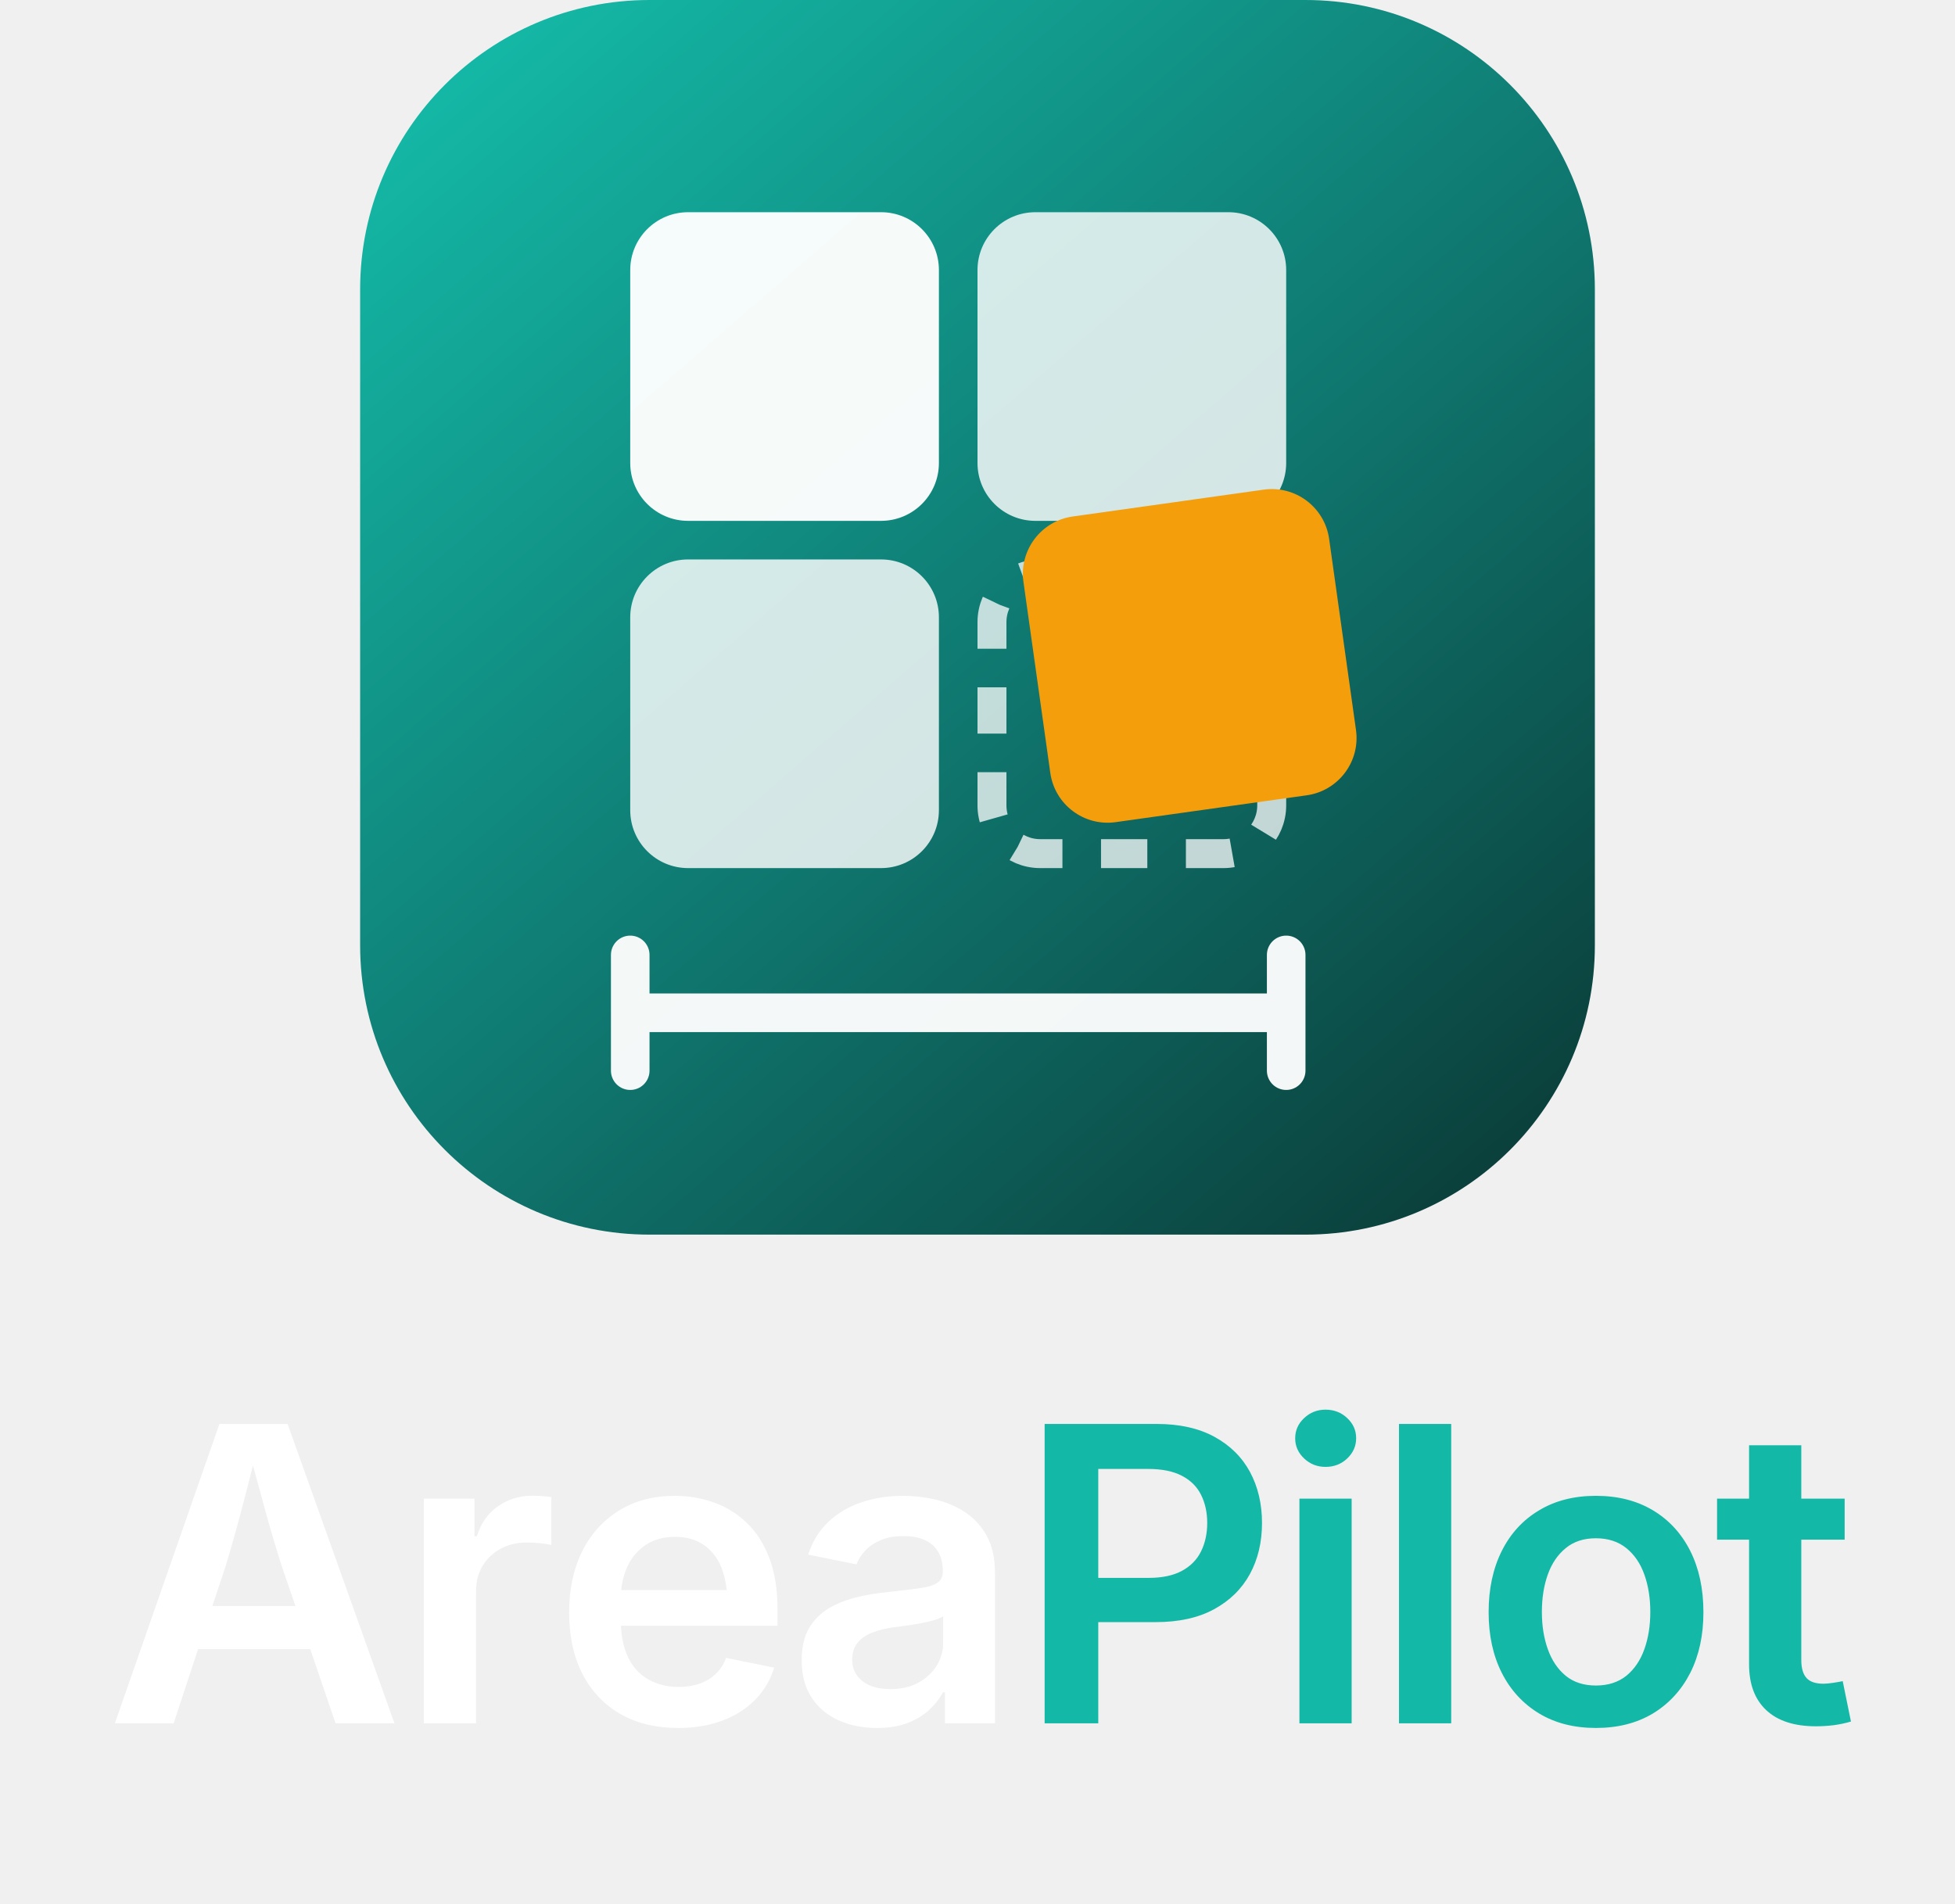
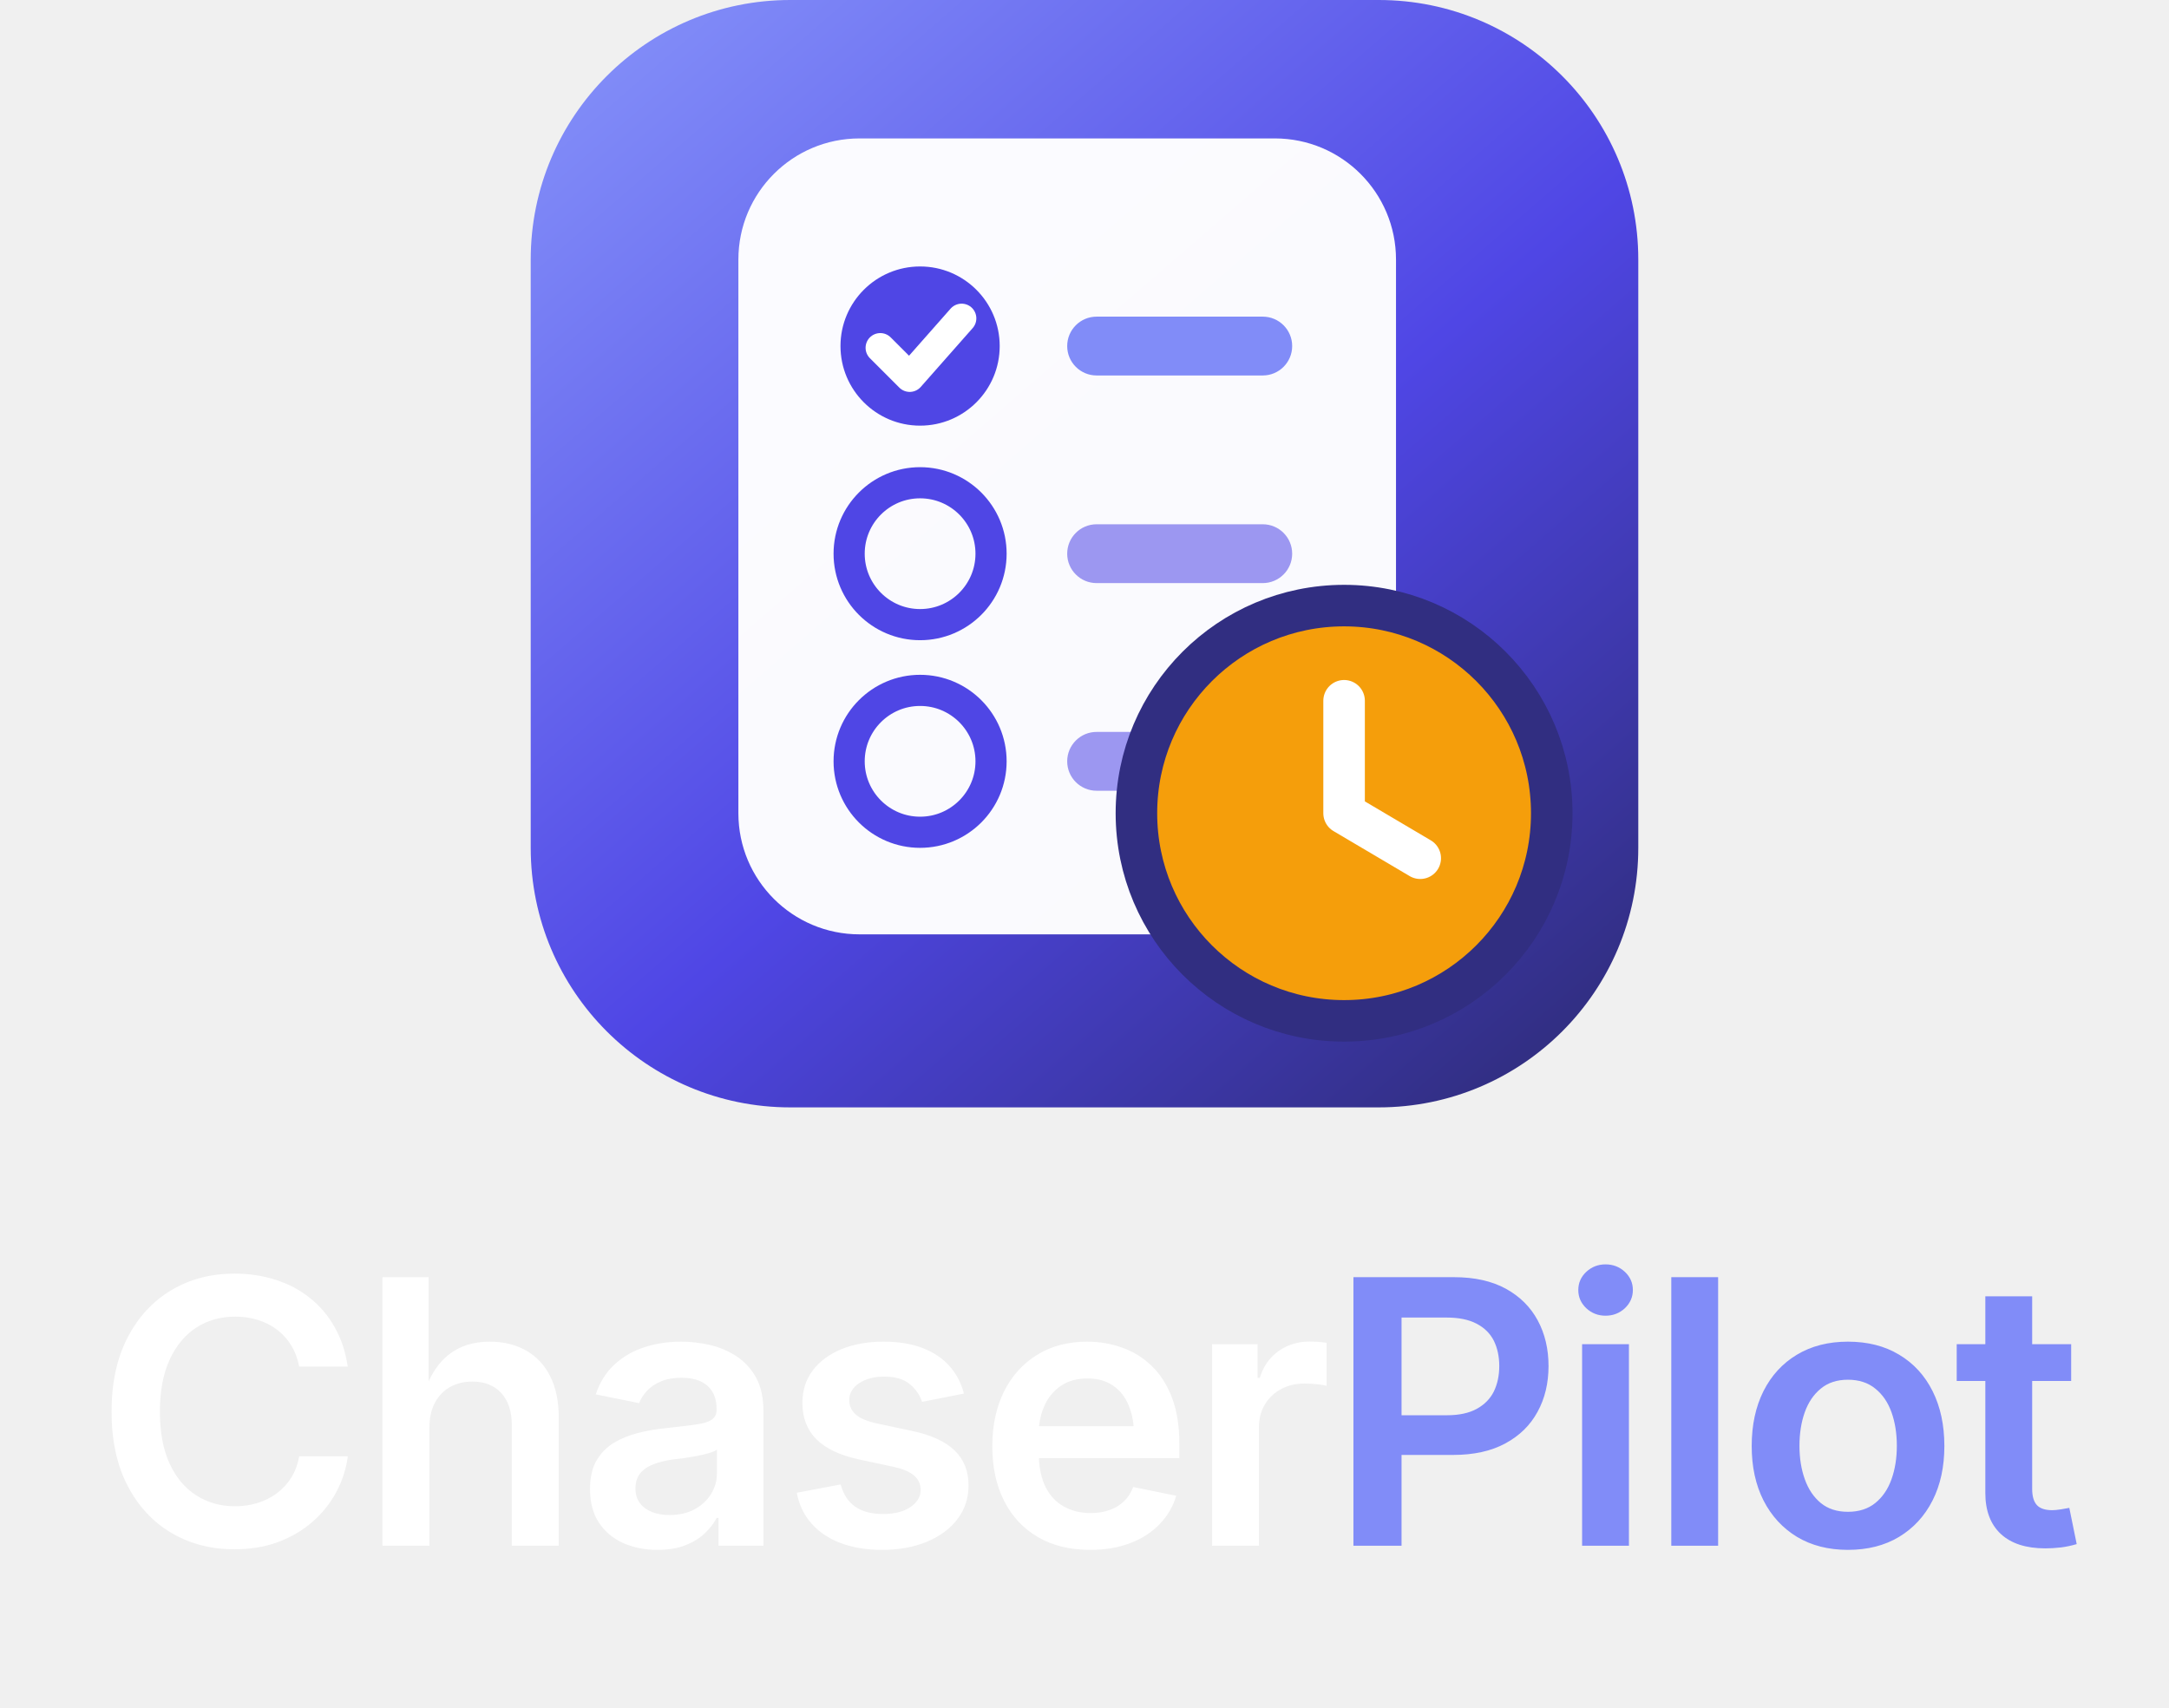
- <svg xmlns="http://www.w3.org/2000/svg" width="152" height="148" viewBox="0 0 152 148" role="img" aria-label="AreaPilot">
-   <g transform="translate(28 0) scale(1.5)">
+ <svg xmlns="http://www.w3.org/2000/svg" width="188" height="148" viewBox="0 0 188 148" role="img" aria-label="ChaserPilot">
+   <g transform="translate(46 0) scale(1.5)">
    <defs>
      <linearGradient id="ap-g" x1="6" y1="2" x2="58" y2="62" gradientUnits="userSpaceOnUse">
-         <stop offset="0" stop-color="#14B8A6" />
-         <stop offset=".55" stop-color="#0F766E" />
-         <stop offset="1" stop-color="#0B3F3B" />
+         <stop offset="0" stop-color="#818CF8" />
+         <stop offset=".55" stop-color="#4F46E5" />
+         <stop offset="1" stop-color="#312E81" />
      </linearGradient>
    </defs>
    <rect width="64" height="64" rx="15" fill="url(#ap-g)" />
-     <rect x="14" y="11" width="16" height="16" rx="3" fill="#FFFFFF" opacity="0.96" />
-     <rect x="32" y="11" width="16" height="16" rx="3" fill="#FFFFFF" opacity="0.82" />
-     <rect x="14" y="29" width="16" height="16" rx="3" fill="#FFFFFF" opacity="0.82" />
-     <rect x="32.75" y="29.75" width="14.5" height="14.5" rx="2.5" fill="none" stroke="#FFFFFF" stroke-width="1.5" stroke-dasharray="2.4 2" opacity=".75" />
-     <rect x="35" y="26" width="16" height="16" rx="3" fill="#F59E0B" opacity="1" transform="rotate(-8 43 34)" />
-     <path d="M14 52.5H48M14 49.5v6M48 49.5v6" stroke="#FFFFFF" stroke-width="2" stroke-linecap="round" fill="none" opacity=".95" />
+     <rect x="12" y="8" width="38" height="46" rx="7" fill="#FFFFFF" opacity="0.97" />
+     <circle cx="22.5" cy="20" r="4.6" fill="#4F46E5" />
+     <path d="M20.2 20.1l1.7 1.7 3-3.4" stroke="#FFFFFF" stroke-width="1.7" stroke-linecap="round" stroke-linejoin="round" fill="none" />
+     <rect x="31" y="18.3" width="13" height="3.4" rx="1.7" fill="#818CF8" />
+     <circle cx="22.5" cy="32" r="4.1" fill="none" stroke="#4F46E5" stroke-width="1.8" />
+     <rect x="31" y="30.3" width="13" height="3.4" rx="1.7" fill="#4F46E5" opacity=".55" />
+     <circle cx="22.5" cy="44" r="4.1" fill="none" stroke="#4F46E5" stroke-width="1.8" />
+     <rect x="31" y="42.3" width="9" height="3.4" rx="1.7" fill="#4F46E5" opacity=".55" />
+     <circle cx="47" cy="47" r="12" fill="#F59E0B" stroke="#312E81" stroke-width="2.4" />
+     <path d="M47 40.5V47l4.4 2.6" stroke="#FFFFFF" stroke-width="2.4" stroke-linecap="round" stroke-linejoin="round" fill="none" />
  </g>
-   <path fill="#FFFFFF" d="M13.5 134L8.93 134L17.06 110.72L22.36 110.72L30.67 134L26.09 134L24.12 128.23L15.4 128.23L13.5 134M16.51 124.88L22.97 124.88L21.95 121.91Q21.34 120.03 20.68 117.66L20.68 117.66Q20.22 115.97 19.67 113.95L19.67 113.95Q19.15 116 18.7 117.7L18.7 117.7Q18.06 120.09 17.5 121.91L17.5 121.91L16.51 124.88M37.01 134L32.95 134L32.95 116.53L36.89 116.53L36.89 119.45L37.08 119.45Q37.54 117.94 38.72 117.12Q39.89 116.3 41.39 116.3L41.39 116.3Q41.73 116.3 42.15 116.33Q42.58 116.36 42.87 116.41L42.87 116.41L42.87 120.14Q42.62 120.06 42.06 120Q41.5 119.94 40.95 119.94L40.95 119.94Q39.83 119.94 38.93 120.42Q38.03 120.91 37.52 121.76Q37.01 122.61 37.01 123.72L37.01 123.72L37.01 134M52.73 134.36L52.73 134.36Q50.09 134.36 48.19 133.25Q46.3 132.14 45.27 130.13Q44.25 128.11 44.25 125.38L44.25 125.38Q44.25 122.67 45.26 120.64Q46.26 118.61 48.12 117.46Q49.97 116.31 52.47 116.31L52.47 116.31Q54.06 116.31 55.51 116.83Q56.95 117.34 58.07 118.42Q59.19 119.5 59.82 121.16Q60.45 122.83 60.45 125.13L60.45 125.13L60.45 126.41L48.28 126.41Q48.34 127.84 48.84 128.88L48.84 128.88Q49.4 130.02 50.42 130.59Q51.44 131.17 52.78 131.17L52.78 131.17Q53.67 131.17 54.4 130.91Q55.12 130.66 55.65 130.15Q56.19 129.64 56.45 128.91L56.45 128.91L60.19 129.67Q59.76 131.08 58.75 132.13Q57.73 133.19 56.21 133.77Q54.69 134.36 52.73 134.36M48.3 123.64L48.3 123.64L56.5 123.64Q56.4 122.67 56.08 121.86L56.08 121.86Q55.62 120.75 54.72 120.13Q53.83 119.5 52.48 119.5Q51.14 119.5 50.2 120.13Q49.26 120.77 48.78 121.81L48.78 121.81Q48.39 122.66 48.3 123.64M68.17 134.36L68.17 134.36Q66.51 134.36 65.19 133.76Q63.86 133.16 63.09 131.98Q62.33 130.81 62.33 129.09L62.33 129.09Q62.33 127.61 62.88 126.64Q63.44 125.67 64.38 125.09Q65.33 124.52 66.51 124.22Q67.7 123.92 68.98 123.8L68.98 123.8Q70.5 123.63 71.45 123.5Q72.41 123.38 72.85 123.09Q73.3 122.81 73.3 122.22L73.3 122.22L73.3 122.14Q73.3 121.28 72.95 120.68Q72.61 120.08 71.93 119.76Q71.25 119.44 70.25 119.44L70.25 119.44Q69.23 119.44 68.49 119.75Q67.75 120.06 67.28 120.56Q66.81 121.06 66.59 121.64L66.59 121.64L62.83 120.88Q63.34 119.33 64.42 118.32Q65.5 117.31 66.99 116.81Q68.48 116.31 70.23 116.31L70.23 116.31Q71.47 116.31 72.73 116.6Q73.98 116.89 75.03 117.58Q76.08 118.27 76.72 119.42Q77.36 120.58 77.36 122.33L77.36 122.33L77.36 134L73.47 134L73.47 131.59L73.31 131.59Q72.92 132.33 72.24 132.96Q71.56 133.59 70.55 133.98Q69.55 134.36 68.17 134.36M69.22 131.34L69.22 131.34Q70.48 131.34 71.4 130.84Q72.31 130.34 72.82 129.52Q73.33 128.7 73.33 127.73L73.33 127.73L73.33 125.67Q73.12 125.83 72.65 125.97Q72.17 126.11 71.58 126.22Q71 126.33 70.43 126.41Q69.86 126.48 69.47 126.53L69.47 126.53Q68.56 126.66 67.83 126.94Q67.09 127.22 66.68 127.73Q66.26 128.23 66.26 129.05L66.26 129.05Q66.26 129.8 66.65 130.3Q67.03 130.81 67.69 131.08Q68.36 131.34 69.22 131.34" />
-   <path fill="#14B8A6" d="M85.39 134L81.22 134L81.22 110.72L89.92 110.72Q92.59 110.72 94.42 111.72Q96.25 112.72 97.19 114.46Q98.12 116.2 98.12 118.42L98.12 118.42Q98.12 120.66 97.18 122.39Q96.23 124.13 94.39 125.13Q92.55 126.13 89.86 126.13L89.86 126.13L85.39 126.13L85.39 134M85.39 114.22L85.39 122.69L89.31 122.69Q90.89 122.69 91.9 122.14Q92.91 121.59 93.38 120.63Q93.86 119.66 93.86 118.42Q93.86 117.19 93.38 116.23Q92.91 115.28 91.89 114.75Q90.87 114.22 89.28 114.22L89.28 114.22L85.39 114.22M105.09 134L101.03 134L101.03 116.53L105.09 116.53L105.09 134M103.06 114.06L103.06 114.06Q102.09 114.06 101.4 113.41Q100.7 112.75 100.7 111.84L100.7 111.84Q100.7 110.91 101.4 110.26Q102.09 109.61 103.06 109.61L103.06 109.61Q104.05 109.61 104.74 110.26Q105.44 110.91 105.44 111.83L105.44 111.83Q105.44 112.75 104.74 113.41Q104.05 114.06 103.06 114.06M108.77 110.72L112.83 110.72L112.83 134L108.77 134L108.77 110.72M124.08 134.36L124.08 134.36Q121.53 134.36 119.66 133.23Q117.78 132.09 116.76 130.07Q115.74 128.05 115.74 125.36L115.74 125.36Q115.74 122.64 116.76 120.6Q117.78 118.56 119.66 117.44Q121.53 116.31 124.08 116.31L124.08 116.31Q126.64 116.31 128.52 117.44Q130.39 118.56 131.42 120.6Q132.44 122.64 132.44 125.36L132.44 125.36Q132.44 128.05 131.42 130.07Q130.39 132.09 128.52 133.23Q126.64 134.36 124.08 134.36M124.08 131.06L124.08 131.06Q125.5 131.06 126.45 130.3Q127.39 129.53 127.85 128.23Q128.31 126.94 128.31 125.34L128.31 125.34Q128.31 123.73 127.85 122.44Q127.39 121.14 126.45 120.38Q125.5 119.61 124.08 119.61L124.08 119.61Q122.66 119.61 121.73 120.38Q120.8 121.14 120.34 122.43Q119.88 123.72 119.88 125.34L119.88 125.34Q119.88 126.94 120.34 128.23Q120.8 129.53 121.73 130.3Q122.66 131.06 124.08 131.06M140.05 116.53L143.42 116.53L143.42 119.72L140.05 119.72L140.05 129.08Q140.05 130.03 140.46 130.48Q140.86 130.92 141.78 130.92L141.78 130.92Q142.06 130.92 142.53 130.85Q142.99 130.78 143.27 130.72L143.27 130.72L143.91 133.86Q143.24 134.06 142.53 134.15Q141.83 134.23 141.19 134.23L141.19 134.23Q138.67 134.23 137.33 132.98Q135.99 131.73 135.99 129.42L135.99 129.42L135.99 119.72L133.5 119.72L133.5 116.53L135.99 116.53L135.99 112.38L140.05 112.38L140.05 116.53" />
+   <path fill="#FFFFFF" d="M20.32 134.31L20.32 134.31Q17.26 134.31 14.86 132.89Q12.45 131.47 11.06 128.8Q9.67 126.13 9.67 122.38L9.67 122.38Q9.67 118.61 11.07 115.93Q12.47 113.25 14.88 111.83Q17.29 110.41 20.32 110.41L20.32 110.41Q22.23 110.41 23.89 110.95Q25.56 111.48 26.86 112.52Q28.17 113.56 29.01 115.06Q29.86 116.56 30.14 118.47L30.14 118.47L25.93 118.47Q25.73 117.42 25.24 116.63Q24.75 115.83 24.01 115.27Q23.28 114.72 22.36 114.43Q21.43 114.14 20.39 114.14L20.39 114.14Q18.48 114.14 17 115.1Q15.53 116.06 14.69 117.9Q13.86 119.73 13.86 122.38L13.86 122.38Q13.86 125.05 14.7 126.88Q15.54 128.7 17.02 129.64Q18.5 130.58 20.37 130.58L20.37 130.58Q21.42 130.58 22.34 130.29Q23.26 130 24 129.45Q24.75 128.89 25.25 128.09Q25.75 127.28 25.93 126.25L25.93 126.25L30.15 126.25Q29.92 127.92 29.13 129.38Q28.34 130.84 27.06 131.95Q25.78 133.06 24.08 133.69Q22.39 134.31 20.32 134.31M37.22 123.77L37.22 123.77L37.22 134L33.15 134L33.15 110.72L37.15 110.72L37.15 119.75Q37.83 118.28 38.89 117.44L38.89 117.44Q40.31 116.31 42.45 116.31L42.45 116.31Q44.25 116.31 45.6 117.08Q46.95 117.84 47.69 119.31Q48.43 120.78 48.43 122.89L48.43 122.89L48.43 134L44.36 134L44.36 123.52Q44.36 121.77 43.45 120.77Q42.54 119.77 40.95 119.77L40.95 119.77Q39.87 119.77 39.03 120.23Q38.18 120.7 37.7 121.6Q37.22 122.5 37.22 123.77M56.98 134.36L56.98 134.36Q55.33 134.36 54 133.76Q52.67 133.16 51.9 131.98Q51.14 130.81 51.14 129.09L51.14 129.09Q51.14 127.61 51.69 126.64Q52.25 125.67 53.19 125.09Q54.14 124.52 55.33 124.22Q56.51 123.92 57.79 123.8L57.79 123.8Q59.31 123.63 60.26 123.5Q61.22 123.38 61.66 123.09Q62.11 122.81 62.11 122.22L62.11 122.22L62.11 122.14Q62.11 121.28 61.76 120.68Q61.42 120.08 60.74 119.76Q60.06 119.44 59.06 119.44L59.06 119.44Q58.04 119.44 57.3 119.75Q56.56 120.06 56.09 120.56Q55.62 121.06 55.4 121.64L55.4 121.64L51.64 120.88Q52.15 119.33 53.23 118.32Q54.31 117.31 55.8 116.81Q57.29 116.31 59.04 116.31L59.04 116.31Q60.28 116.31 61.54 116.6Q62.79 116.89 63.84 117.58Q64.89 118.27 65.53 119.42Q66.17 120.58 66.17 122.33L66.17 122.33L66.17 134L62.28 134L62.28 131.59L62.12 131.59Q61.73 132.33 61.05 132.96Q60.37 133.59 59.36 133.98Q58.36 134.36 56.98 134.36M58.03 131.34L58.03 131.34Q59.29 131.34 60.21 130.84Q61.12 130.34 61.63 129.52Q62.14 128.7 62.14 127.73L62.14 127.73L62.14 125.67Q61.94 125.83 61.46 125.97Q60.98 126.11 60.4 126.22Q59.81 126.33 59.24 126.41Q58.67 126.48 58.28 126.53L58.28 126.53Q57.37 126.66 56.64 126.94Q55.9 127.22 55.49 127.73Q55.08 128.23 55.08 129.05L55.08 129.05Q55.08 129.8 55.46 130.3Q55.84 130.81 56.51 131.08Q57.17 131.34 58.03 131.34M76.45 134.36L76.45 134.36Q74.44 134.36 72.89 133.78Q71.34 133.2 70.35 132.09Q69.36 130.98 69.06 129.41L69.06 129.41L72.86 128.69Q73.22 129.98 74.13 130.62Q75.05 131.25 76.53 131.25L76.53 131.25Q78.03 131.25 78.91 130.65Q79.8 130.05 79.8 129.16L79.8 129.16Q79.8 128.41 79.22 127.91Q78.64 127.42 77.44 127.16L77.44 127.16L74.45 126.52Q71.98 125.98 70.76 124.77Q69.55 123.55 69.55 121.63L69.55 121.63Q69.55 120 70.44 118.81Q71.33 117.63 72.91 116.97Q74.5 116.31 76.59 116.31L76.59 116.31Q78.58 116.31 80.01 116.88Q81.44 117.44 82.32 118.45Q83.2 119.45 83.55 120.81L83.55 120.81L79.92 121.53Q79.62 120.61 78.84 119.98Q78.06 119.34 76.64 119.34L76.64 119.34Q75.34 119.34 74.47 119.91Q73.61 120.48 73.61 121.38L73.61 121.38Q73.61 122.14 74.19 122.64Q74.76 123.14 76.09 123.42L76.09 123.42L79.06 124.05Q81.55 124.58 82.75 125.75Q83.95 126.92 83.95 128.77L83.95 128.77Q83.95 130.42 83 131.68Q82.05 132.94 80.35 133.65Q78.65 134.36 76.45 134.36M94.5 134.36L94.5 134.36Q91.86 134.36 89.96 133.25Q88.06 132.14 87.04 130.13Q86.01 128.11 86.01 125.38L86.01 125.38Q86.01 122.67 87.02 120.64Q88.03 118.61 89.88 117.46Q91.73 116.31 94.23 116.31L94.23 116.31Q95.83 116.31 97.27 116.83Q98.72 117.34 99.83 118.42Q100.95 119.5 101.58 121.16Q102.22 122.83 102.22 125.13L102.22 125.13L102.22 126.41L90.05 126.41Q90.11 127.84 90.61 128.88L90.61 128.88Q91.17 130.02 92.19 130.59Q93.2 131.17 94.55 131.17L94.55 131.17Q95.44 131.17 96.16 130.91Q96.89 130.66 97.42 130.15Q97.95 129.64 98.22 128.91L98.22 128.91L101.95 129.67Q101.53 131.08 100.51 132.13Q99.5 133.19 97.98 133.77Q96.45 134.36 94.5 134.36M90.06 123.64L90.06 123.64L98.26 123.64Q98.17 122.67 97.84 121.86L97.84 121.86Q97.39 120.75 96.49 120.13Q95.59 119.5 94.25 119.5Q92.91 119.5 91.97 120.13Q91.03 120.77 90.55 121.81L90.55 121.81Q90.16 122.66 90.06 123.64M109.12 134L105.06 134L105.06 116.53L109 116.53L109 119.45L109.19 119.45Q109.66 117.94 110.83 117.12Q112 116.3 113.5 116.3L113.5 116.3Q113.84 116.3 114.27 116.33Q114.69 116.36 114.98 116.41L114.98 116.41L114.98 120.14Q114.73 120.06 114.17 120Q113.61 119.94 113.06 119.94L113.06 119.94Q111.94 119.94 111.04 120.42Q110.14 120.91 109.63 121.76Q109.12 122.61 109.12 123.72L109.12 123.72L109.12 134" />
+   <path fill="#818CF8" d="M121.48 134L117.31 134L117.31 110.72L126.02 110.72Q128.69 110.72 130.52 111.72Q132.34 112.72 133.28 114.46Q134.22 116.2 134.22 118.42L134.22 118.42Q134.22 120.66 133.27 122.39Q132.33 124.13 130.48 125.13Q128.64 126.13 125.95 126.13L125.95 126.13L121.48 126.13L121.48 134M121.48 114.22L121.48 122.69L125.41 122.69Q126.98 122.69 127.99 122.14Q129 121.59 129.48 120.63Q129.95 119.66 129.95 118.42Q129.95 117.19 129.48 116.23Q129 115.28 127.98 114.75Q126.97 114.22 125.38 114.22L125.38 114.22L121.48 114.22M141.19 134L137.13 134L137.13 116.53L141.19 116.53L141.19 134M139.16 114.06L139.16 114.06Q138.19 114.06 137.49 113.41Q136.8 112.75 136.8 111.84L136.8 111.84Q136.8 110.91 137.49 110.26Q138.19 109.61 139.16 109.61L139.16 109.61Q140.14 109.61 140.84 110.26Q141.53 110.91 141.53 111.83L141.53 111.83Q141.53 112.75 140.84 113.41Q140.14 114.06 139.16 114.06M144.86 110.72L148.92 110.72L148.92 134L144.86 134L144.86 110.72M160.17 134.36L160.17 134.36Q157.63 134.36 155.75 133.23Q153.88 132.09 152.85 130.07Q151.83 128.05 151.83 125.36L151.83 125.36Q151.83 122.64 152.85 120.6Q153.88 118.56 155.75 117.44Q157.63 116.31 160.17 116.31L160.17 116.31Q162.74 116.31 164.61 117.44Q166.49 118.56 167.51 120.6Q168.53 122.64 168.53 125.36L168.53 125.36Q168.53 128.05 167.51 130.07Q166.49 132.09 164.61 133.23Q162.74 134.36 160.17 134.36M160.17 131.06L160.17 131.06Q161.6 131.06 162.54 130.3Q163.49 129.53 163.95 128.23Q164.41 126.94 164.41 125.34L164.41 125.34Q164.41 123.73 163.95 122.44Q163.49 121.14 162.54 120.38Q161.6 119.61 160.17 119.61L160.17 119.61Q158.75 119.61 157.82 120.38Q156.89 121.14 156.43 122.43Q155.97 123.72 155.97 125.34L155.97 125.34Q155.97 126.94 156.43 128.23Q156.89 129.53 157.82 130.3Q158.75 131.06 160.17 131.06M176.14 116.53L179.52 116.53L179.52 119.72L176.14 119.72L176.14 129.08Q176.14 130.03 176.55 130.48Q176.96 130.92 177.88 130.92L177.88 130.92Q178.16 130.92 178.62 130.85Q179.08 130.78 179.36 130.72L179.36 130.72L180 133.86Q179.33 134.06 178.63 134.15Q177.92 134.23 177.28 134.23L177.28 134.23Q174.77 134.23 173.42 132.98Q172.08 131.73 172.08 129.42L172.08 129.42L172.08 119.72L169.6 119.72L169.6 116.53L172.08 116.53L172.08 112.38L176.14 112.38L176.14 116.53" />
</svg>
